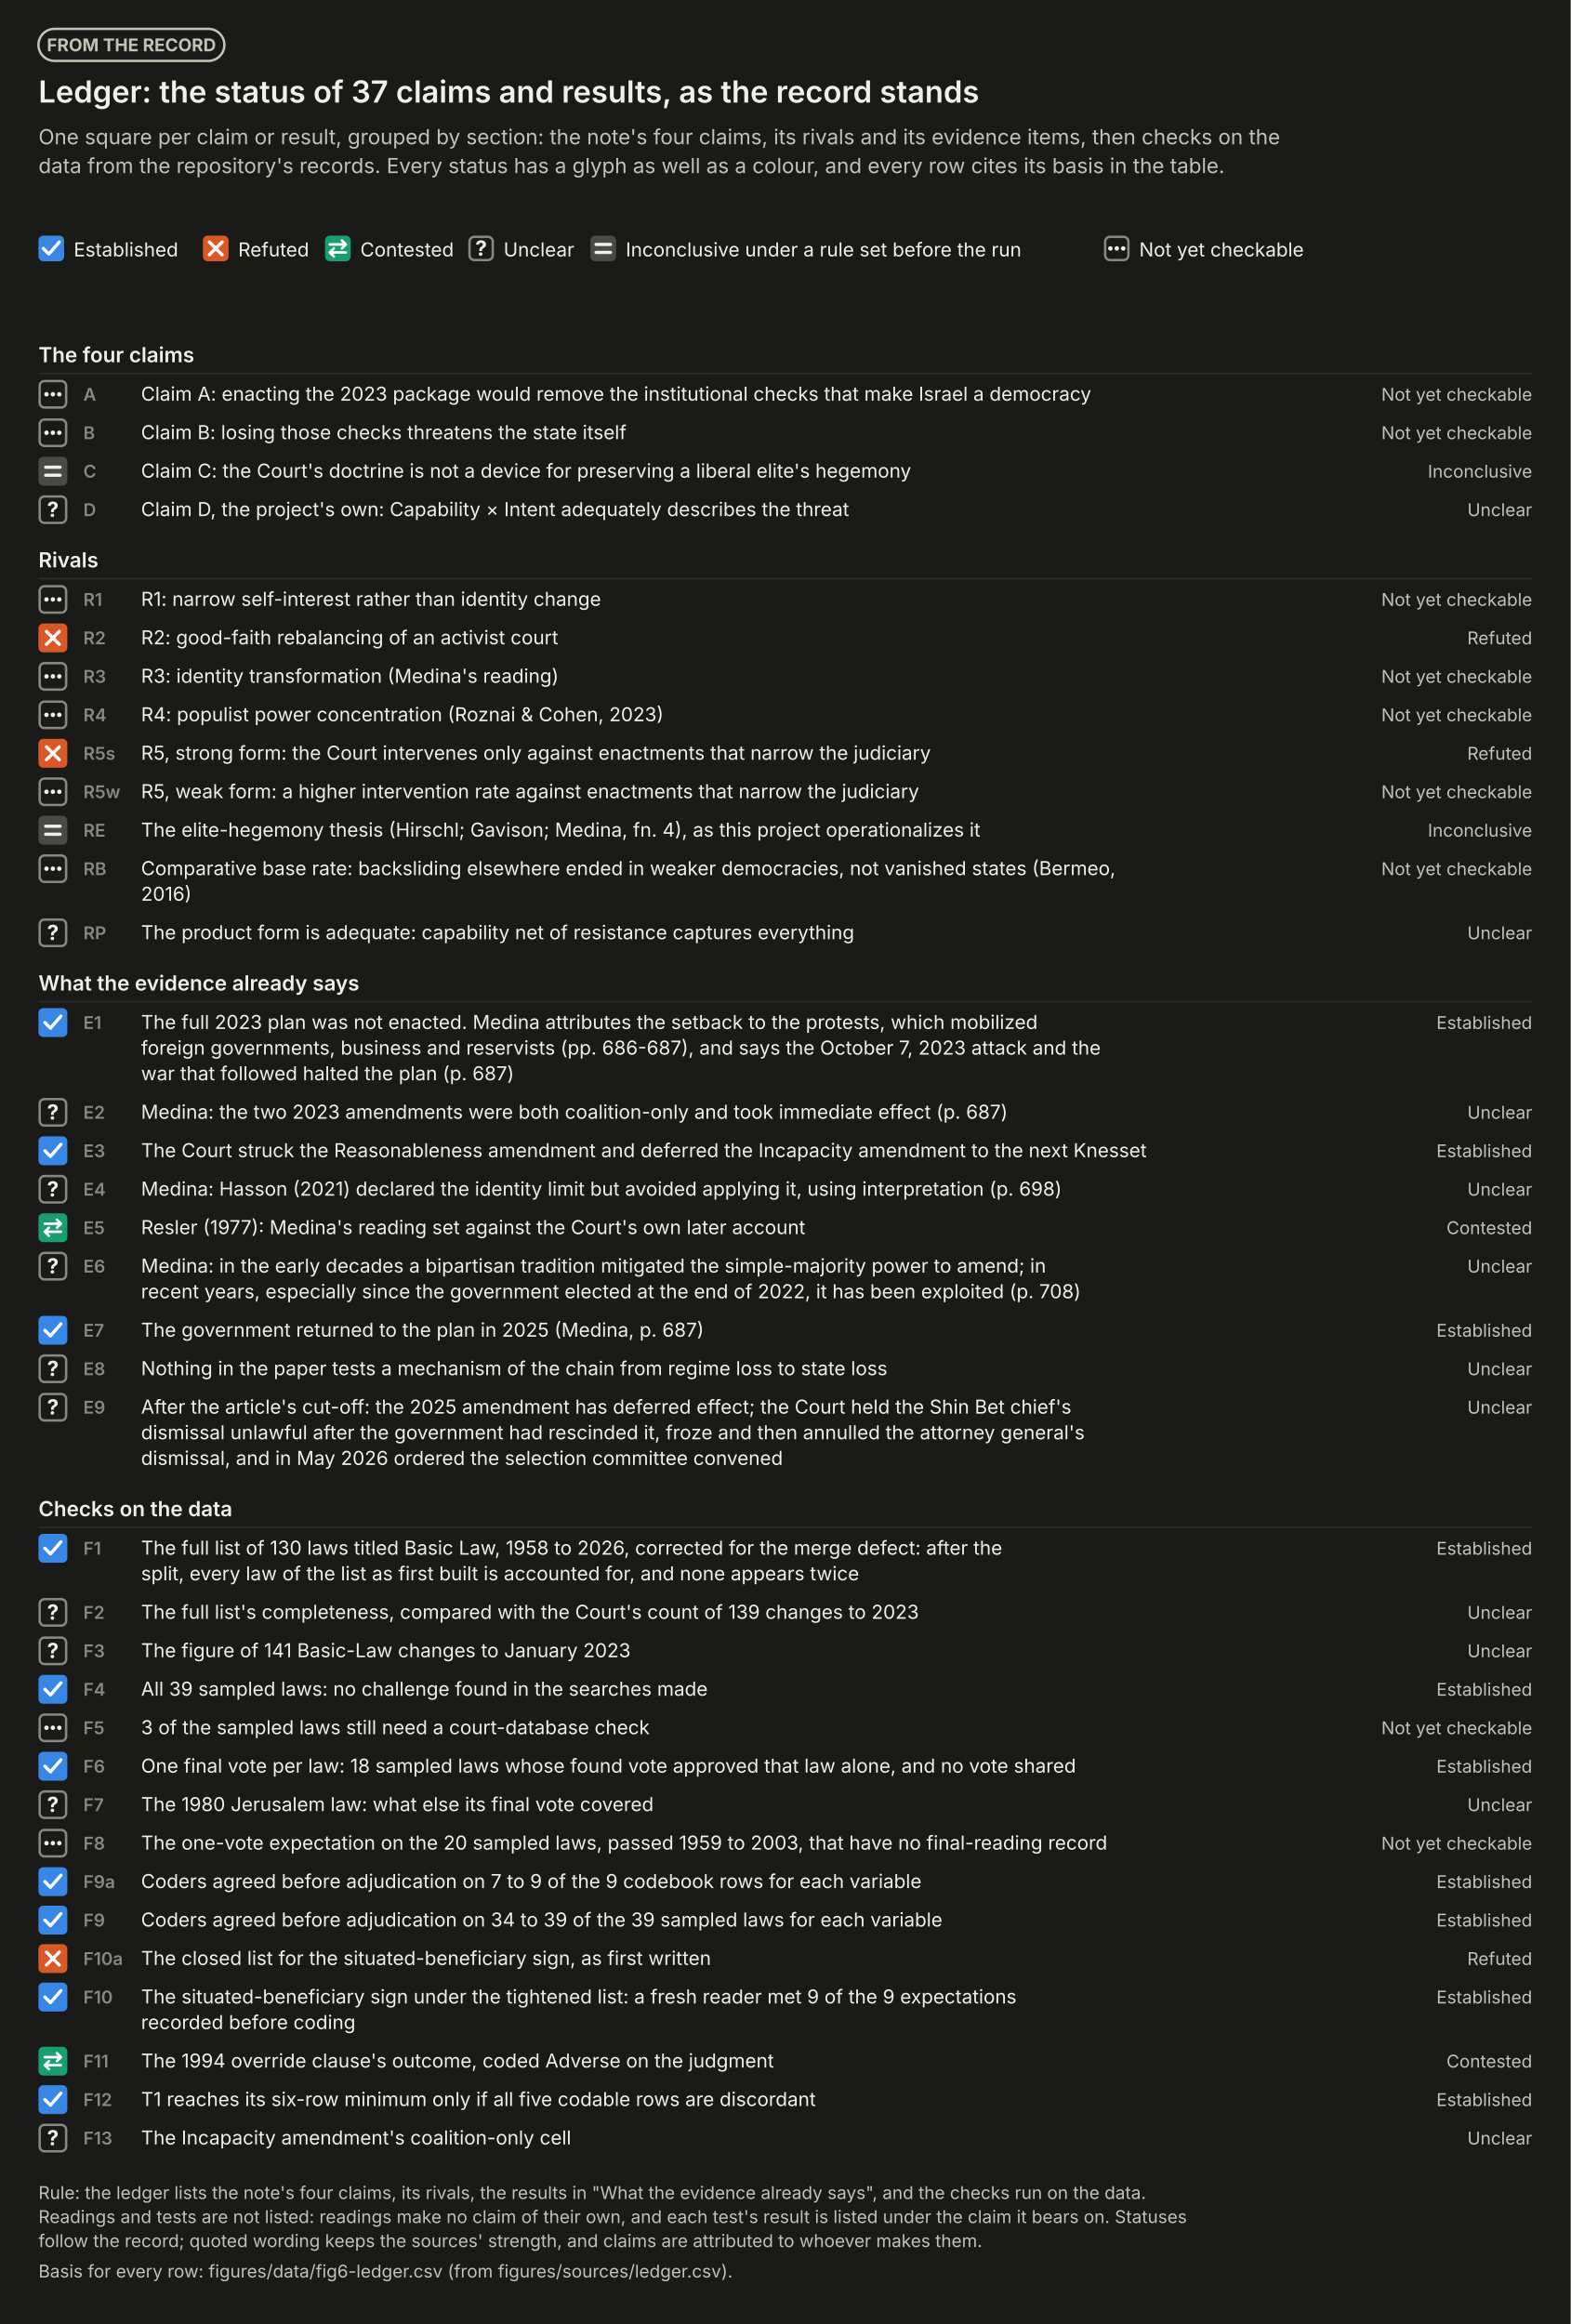
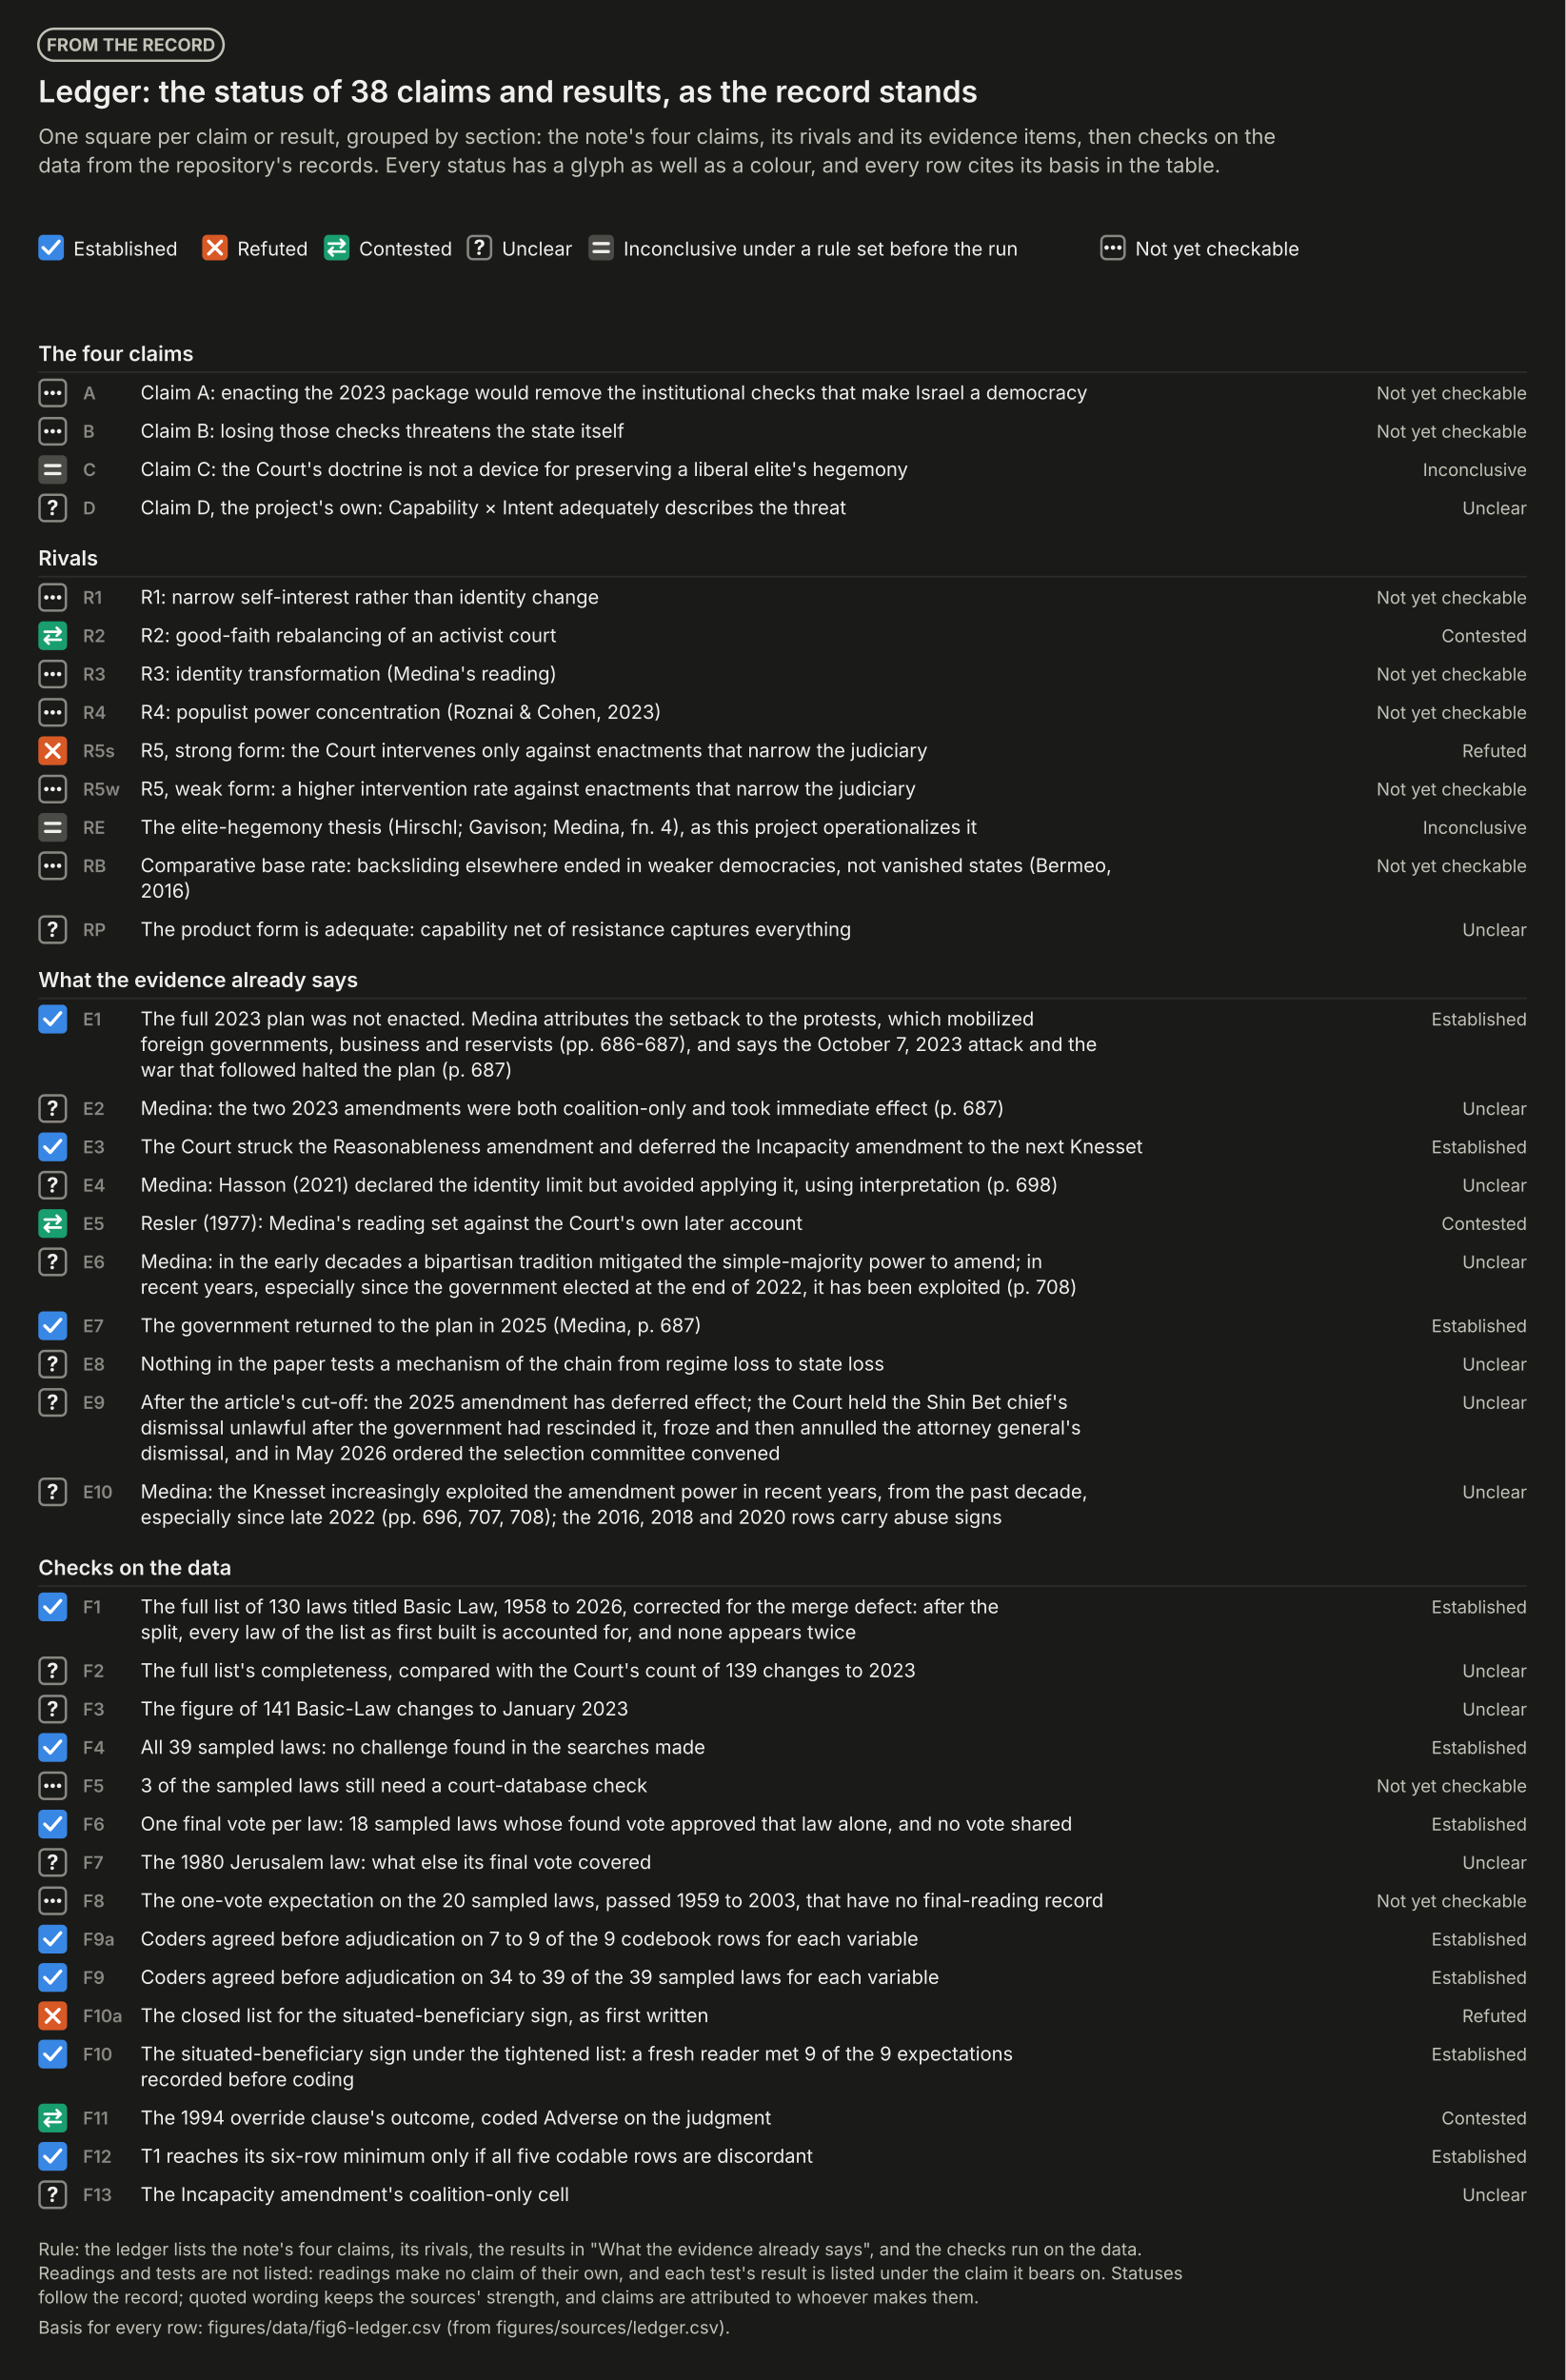
- <svg xmlns="http://www.w3.org/2000/svg" width="980" height="1450" viewBox="0 0 980 1450" role="img" aria-labelledby="t d" font-family="system-ui, -apple-system, 'Segoe UI', sans-serif">
-   <rect width="980" height="1450" fill="#1a1a19" />
+ <svg xmlns="http://www.w3.org/2000/svg" width="980" height="1490" viewBox="0 0 980 1490" role="img" aria-labelledby="t d" font-family="system-ui, -apple-system, 'Segoe UI', sans-serif">
+   <rect width="980" height="1490" fill="#1a1a19" />
  <rect x="24" y="18" width="116" height="20" rx="10" fill="none" stroke="#c3c2b7" stroke-width="1.5" />
  <text x="82.0" y="32.0" font-size="11" font-weight="bold" text-anchor="middle" fill="#c3c2b7">FROM THE RECORD</text>
-   <text x="24.0" y="64.0" font-size="19" font-weight="600" text-anchor="start" fill="#f0efec">Ledger: the status of 37 claims and results, as the record stands</text>
+   <text x="24.0" y="64.0" font-size="19" font-weight="600" text-anchor="start" fill="#f0efec">Ledger: the status of 38 claims and results, as the record stands</text>
  <text x="24.0" y="90.0" font-size="13" font-weight="normal" text-anchor="start" fill="#c3c2b7">One square per claim or result, grouped by section: the note's four claims, its rivals and its evidence items, then checks on the</text>
  <text x="24.0" y="108.0" font-size="13" font-weight="normal" text-anchor="start" fill="#c3c2b7">data from the repository's records. Every status has a glyph as well as a colour, and every row cites its basis in the table.</text>
  <rect x="24" y="147" width="16" height="16" rx="3" fill="#3987e5" />
  <polyline points="27.0,155.0 30.5,158.5 37.0,151.0" fill="none" stroke="#ffffff" stroke-width="2" stroke-linecap="round" stroke-linejoin="round" />
  <text x="46.0" y="160.0" font-size="12" font-weight="normal" text-anchor="start" fill="#f0efec">Established</text>
  <rect x="126.6" y="147" width="16" height="16" rx="3" fill="#d95926" />
  <path d="M130.6,151.0L138.6,159.0M138.6,151.0L130.6,159.0" stroke="#ffffff" stroke-width="2" stroke-linecap="round" />
  <text x="148.6" y="160.0" font-size="12" font-weight="normal" text-anchor="start" fill="#f0efec">Refuted</text>
  <rect x="202.8" y="147" width="16" height="16" rx="3" fill="#199e70" />
  <path d="M205.8,152.5H215.8M213.3,150.0L215.8,152.5L213.3,155.0M215.8,157.5H205.8M208.3,155.0L205.8,157.5L208.3,160.0" stroke="#ffffff" stroke-width="1.6" fill="none" stroke-linecap="round" stroke-linejoin="round" />
  <text x="224.8" y="160.0" font-size="12" font-weight="normal" text-anchor="start" fill="#f0efec">Contested</text>
  <rect x="292.95" y="147.75" width="14.5" height="14.5" rx="3" fill="none" stroke="#898781" stroke-width="1.5" />
  <text x="300.2" y="159.5" font-size="13" font-weight="bold" text-anchor="middle" fill="#f0efec">?</text>
  <text x="314.2" y="160.0" font-size="12" font-weight="normal" text-anchor="start" fill="#f0efec">Unclear</text>
  <rect x="368.4" y="147" width="16" height="16" rx="3" fill="#4a4a46" />
  <path d="M371.9,152.5H380.9M371.9,157.5H380.9" stroke="#f0efec" stroke-width="2" stroke-linecap="round" />
  <text x="390.4" y="160.0" font-size="12" font-weight="normal" text-anchor="start" fill="#f0efec">Inconclusive under a rule set before the run</text>
  <rect x="689.55" y="147.75" width="14.5" height="14.5" rx="3" fill="none" stroke="#898781" stroke-width="1.5" />
  <circle cx="692.8" cy="155.0" r="1.4" fill="#f0efec" />
  <circle cx="696.8" cy="155.0" r="1.4" fill="#f0efec" />
  <circle cx="700.8" cy="155.0" r="1.4" fill="#f0efec" />
  <text x="710.8" y="160.0" font-size="12" font-weight="normal" text-anchor="start" fill="#f0efec">Not yet checkable</text>
  <text x="24.0" y="226.0" font-size="13" font-weight="600" text-anchor="start" fill="#f0efec">The four claims</text>
  <line x1="24" x2="956" y1="233" y2="233" stroke="#2c2c2a" />
  <rect x="24.75" y="237.75" width="16.5" height="16.5" rx="3" fill="none" stroke="#898781" stroke-width="1.5" />
  <circle cx="29.0" cy="246.0" r="1.4" fill="#f0efec" />
  <circle cx="33.0" cy="246.0" r="1.4" fill="#f0efec" />
  <circle cx="37.0" cy="246.0" r="1.4" fill="#f0efec" />
  <text x="52.0" y="250.0" font-size="11" font-weight="600" text-anchor="start" fill="#898781">A</text>
  <text x="88.0" y="250.0" font-size="12" font-weight="normal" text-anchor="start" fill="#f0efec">Claim A: enacting the 2023 package would remove the institutional checks that make Israel a democracy</text>
  <text x="956.0" y="250.0" font-size="11" font-weight="normal" text-anchor="end" fill="#c3c2b7">Not yet checkable</text>
  <rect x="24.75" y="261.75" width="16.5" height="16.5" rx="3" fill="none" stroke="#898781" stroke-width="1.5" />
  <circle cx="29.0" cy="270.0" r="1.4" fill="#f0efec" />
  <circle cx="33.0" cy="270.0" r="1.4" fill="#f0efec" />
  <circle cx="37.0" cy="270.0" r="1.4" fill="#f0efec" />
  <text x="52.0" y="274.0" font-size="11" font-weight="600" text-anchor="start" fill="#898781">B</text>
  <text x="88.0" y="274.0" font-size="12" font-weight="normal" text-anchor="start" fill="#f0efec">Claim B: losing those checks threatens the state itself</text>
  <text x="956.0" y="274.0" font-size="11" font-weight="normal" text-anchor="end" fill="#c3c2b7">Not yet checkable</text>
  <rect x="24" y="285" width="18" height="18" rx="3" fill="#4a4a46" />
  <path d="M28.5,291.5H37.5M28.5,296.5H37.5" stroke="#f0efec" stroke-width="2" stroke-linecap="round" />
  <text x="52.0" y="298.0" font-size="11" font-weight="600" text-anchor="start" fill="#898781">C</text>
  <text x="88.0" y="298.0" font-size="12" font-weight="normal" text-anchor="start" fill="#f0efec">Claim C: the Court's doctrine is not a device for preserving a liberal elite's hegemony</text>
  <text x="956.0" y="298.0" font-size="11" font-weight="normal" text-anchor="end" fill="#c3c2b7">Inconclusive</text>
  <rect x="24.75" y="309.75" width="16.5" height="16.5" rx="3" fill="none" stroke="#898781" stroke-width="1.5" />
  <text x="33.0" y="322.5" font-size="13" font-weight="bold" text-anchor="middle" fill="#f0efec">?</text>
  <text x="52.0" y="322.0" font-size="11" font-weight="600" text-anchor="start" fill="#898781">D</text>
  <text x="88.0" y="322.0" font-size="12" font-weight="normal" text-anchor="start" fill="#f0efec">Claim D, the project's own: Capability × Intent adequately describes the threat</text>
  <text x="956.0" y="322.0" font-size="11" font-weight="normal" text-anchor="end" fill="#c3c2b7">Unclear</text>
  <text x="24.0" y="354.0" font-size="13" font-weight="600" text-anchor="start" fill="#f0efec">Rivals</text>
  <line x1="24" x2="956" y1="361" y2="361" stroke="#2c2c2a" />
  <rect x="24.75" y="365.75" width="16.5" height="16.5" rx="3" fill="none" stroke="#898781" stroke-width="1.5" />
  <circle cx="29.0" cy="374.0" r="1.4" fill="#f0efec" />
  <circle cx="33.0" cy="374.0" r="1.4" fill="#f0efec" />
  <circle cx="37.0" cy="374.0" r="1.4" fill="#f0efec" />
  <text x="52.0" y="378.0" font-size="11" font-weight="600" text-anchor="start" fill="#898781">R1</text>
  <text x="88.0" y="378.0" font-size="12" font-weight="normal" text-anchor="start" fill="#f0efec">R1: narrow self-interest rather than identity change</text>
  <text x="956.0" y="378.0" font-size="11" font-weight="normal" text-anchor="end" fill="#c3c2b7">Not yet checkable</text>
-   <rect x="24" y="389" width="18" height="18" rx="3" fill="#d95926" />
-   <path d="M29.0,394.0L37.0,402.0M37.0,394.0L29.0,402.0" stroke="#ffffff" stroke-width="2" stroke-linecap="round" />
+   <rect x="24" y="389" width="18" height="18" rx="3" fill="#199e70" />
+   <path d="M28.0,395.5H38.0M35.5,393.0L38.0,395.5L35.5,398.0M38.0,400.5H28.0M30.5,398.0L28.0,400.5L30.5,403.0" stroke="#ffffff" stroke-width="1.6" fill="none" stroke-linecap="round" stroke-linejoin="round" />
  <text x="52.0" y="402.0" font-size="11" font-weight="600" text-anchor="start" fill="#898781">R2</text>
  <text x="88.0" y="402.0" font-size="12" font-weight="normal" text-anchor="start" fill="#f0efec">R2: good-faith rebalancing of an activist court</text>
-   <text x="956.0" y="402.0" font-size="11" font-weight="normal" text-anchor="end" fill="#c3c2b7">Refuted</text>
+   <text x="956.0" y="402.0" font-size="11" font-weight="normal" text-anchor="end" fill="#c3c2b7">Contested</text>
  <rect x="24.75" y="413.75" width="16.5" height="16.5" rx="3" fill="none" stroke="#898781" stroke-width="1.5" />
  <circle cx="29.0" cy="422.0" r="1.4" fill="#f0efec" />
  <circle cx="33.0" cy="422.0" r="1.4" fill="#f0efec" />
  <circle cx="37.0" cy="422.0" r="1.4" fill="#f0efec" />
  <text x="52.0" y="426.0" font-size="11" font-weight="600" text-anchor="start" fill="#898781">R3</text>
  <text x="88.0" y="426.0" font-size="12" font-weight="normal" text-anchor="start" fill="#f0efec">R3: identity transformation (Medina's reading)</text>
  <text x="956.0" y="426.0" font-size="11" font-weight="normal" text-anchor="end" fill="#c3c2b7">Not yet checkable</text>
  <rect x="24.75" y="437.75" width="16.5" height="16.5" rx="3" fill="none" stroke="#898781" stroke-width="1.5" />
  <circle cx="29.0" cy="446.0" r="1.4" fill="#f0efec" />
  <circle cx="33.0" cy="446.0" r="1.4" fill="#f0efec" />
  <circle cx="37.0" cy="446.0" r="1.4" fill="#f0efec" />
  <text x="52.0" y="450.0" font-size="11" font-weight="600" text-anchor="start" fill="#898781">R4</text>
  <text x="88.0" y="450.0" font-size="12" font-weight="normal" text-anchor="start" fill="#f0efec">R4: populist power concentration (Roznai &amp; Cohen, 2023)</text>
  <text x="956.0" y="450.0" font-size="11" font-weight="normal" text-anchor="end" fill="#c3c2b7">Not yet checkable</text>
  <rect x="24" y="461" width="18" height="18" rx="3" fill="#d95926" />
  <path d="M29.0,466.0L37.0,474.0M37.0,466.0L29.0,474.0" stroke="#ffffff" stroke-width="2" stroke-linecap="round" />
  <text x="52.0" y="474.0" font-size="11" font-weight="600" text-anchor="start" fill="#898781">R5s</text>
  <text x="88.0" y="474.0" font-size="12" font-weight="normal" text-anchor="start" fill="#f0efec">R5, strong form: the Court intervenes only against enactments that narrow the judiciary</text>
  <text x="956.0" y="474.0" font-size="11" font-weight="normal" text-anchor="end" fill="#c3c2b7">Refuted</text>
  <rect x="24.75" y="485.75" width="16.5" height="16.5" rx="3" fill="none" stroke="#898781" stroke-width="1.5" />
  <circle cx="29.0" cy="494.0" r="1.4" fill="#f0efec" />
  <circle cx="33.0" cy="494.0" r="1.4" fill="#f0efec" />
  <circle cx="37.0" cy="494.0" r="1.4" fill="#f0efec" />
  <text x="52.0" y="498.0" font-size="11" font-weight="600" text-anchor="start" fill="#898781">R5w</text>
  <text x="88.0" y="498.0" font-size="12" font-weight="normal" text-anchor="start" fill="#f0efec">R5, weak form: a higher intervention rate against enactments that narrow the judiciary</text>
  <text x="956.0" y="498.0" font-size="11" font-weight="normal" text-anchor="end" fill="#c3c2b7">Not yet checkable</text>
  <rect x="24" y="509" width="18" height="18" rx="3" fill="#4a4a46" />
  <path d="M28.5,515.5H37.5M28.5,520.5H37.5" stroke="#f0efec" stroke-width="2" stroke-linecap="round" />
  <text x="52.0" y="522.0" font-size="11" font-weight="600" text-anchor="start" fill="#898781">RE</text>
  <text x="88.0" y="522.0" font-size="12" font-weight="normal" text-anchor="start" fill="#f0efec">The elite-hegemony thesis (Hirschl; Gavison; Medina, fn. 4), as this project operationalizes it</text>
  <text x="956.0" y="522.0" font-size="11" font-weight="normal" text-anchor="end" fill="#c3c2b7">Inconclusive</text>
  <rect x="24.75" y="533.75" width="16.5" height="16.5" rx="3" fill="none" stroke="#898781" stroke-width="1.5" />
  <circle cx="29.0" cy="542.0" r="1.4" fill="#f0efec" />
  <circle cx="33.0" cy="542.0" r="1.4" fill="#f0efec" />
  <circle cx="37.0" cy="542.0" r="1.4" fill="#f0efec" />
  <text x="52.0" y="546.0" font-size="11" font-weight="600" text-anchor="start" fill="#898781">RB</text>
  <text x="88.0" y="546.0" font-size="12" font-weight="normal" text-anchor="start" fill="#f0efec">Comparative base rate: backsliding elsewhere ended in weaker democracies, not vanished states (Bermeo,</text>
  <text x="88.0" y="562.0" font-size="12" font-weight="normal" text-anchor="start" fill="#f0efec">2016)</text>
  <text x="956.0" y="546.0" font-size="11" font-weight="normal" text-anchor="end" fill="#c3c2b7">Not yet checkable</text>
  <rect x="24.75" y="573.75" width="16.5" height="16.5" rx="3" fill="none" stroke="#898781" stroke-width="1.5" />
  <text x="33.0" y="586.5" font-size="13" font-weight="bold" text-anchor="middle" fill="#f0efec">?</text>
  <text x="52.0" y="586.0" font-size="11" font-weight="600" text-anchor="start" fill="#898781">RP</text>
  <text x="88.0" y="586.0" font-size="12" font-weight="normal" text-anchor="start" fill="#f0efec">The product form is adequate: capability net of resistance captures everything</text>
  <text x="956.0" y="586.0" font-size="11" font-weight="normal" text-anchor="end" fill="#c3c2b7">Unclear</text>
  <text x="24.0" y="618.0" font-size="13" font-weight="600" text-anchor="start" fill="#f0efec">What the evidence already says</text>
  <line x1="24" x2="956" y1="625" y2="625" stroke="#2c2c2a" />
  <rect x="24" y="629" width="18" height="18" rx="3" fill="#3987e5" />
  <polyline points="28.0,638.0 31.5,641.5 38.0,634.0" fill="none" stroke="#ffffff" stroke-width="2" stroke-linecap="round" stroke-linejoin="round" />
  <text x="52.0" y="642.0" font-size="11" font-weight="600" text-anchor="start" fill="#898781">E1</text>
  <text x="88.0" y="642.0" font-size="12" font-weight="normal" text-anchor="start" fill="#f0efec">The full 2023 plan was not enacted. Medina attributes the setback to the protests, which mobilized</text>
  <text x="88.0" y="658.0" font-size="12" font-weight="normal" text-anchor="start" fill="#f0efec">foreign governments, business and reservists (pp. 686-687), and says the October 7, 2023 attack and the</text>
  <text x="88.0" y="674.0" font-size="12" font-weight="normal" text-anchor="start" fill="#f0efec">war that followed halted the plan (p. 687)</text>
  <text x="956.0" y="642.0" font-size="11" font-weight="normal" text-anchor="end" fill="#c3c2b7">Established</text>
  <rect x="24.75" y="685.75" width="16.5" height="16.5" rx="3" fill="none" stroke="#898781" stroke-width="1.5" />
  <text x="33.0" y="698.5" font-size="13" font-weight="bold" text-anchor="middle" fill="#f0efec">?</text>
  <text x="52.0" y="698.0" font-size="11" font-weight="600" text-anchor="start" fill="#898781">E2</text>
  <text x="88.0" y="698.0" font-size="12" font-weight="normal" text-anchor="start" fill="#f0efec">Medina: the two 2023 amendments were both coalition-only and took immediate effect (p. 687)</text>
  <text x="956.0" y="698.0" font-size="11" font-weight="normal" text-anchor="end" fill="#c3c2b7">Unclear</text>
  <rect x="24" y="709" width="18" height="18" rx="3" fill="#3987e5" />
  <polyline points="28.0,718.0 31.5,721.5 38.0,714.0" fill="none" stroke="#ffffff" stroke-width="2" stroke-linecap="round" stroke-linejoin="round" />
  <text x="52.0" y="722.0" font-size="11" font-weight="600" text-anchor="start" fill="#898781">E3</text>
  <text x="88.0" y="722.0" font-size="12" font-weight="normal" text-anchor="start" fill="#f0efec">The Court struck the Reasonableness amendment and deferred the Incapacity amendment to the next Knesset</text>
  <text x="956.0" y="722.0" font-size="11" font-weight="normal" text-anchor="end" fill="#c3c2b7">Established</text>
  <rect x="24.75" y="733.75" width="16.5" height="16.5" rx="3" fill="none" stroke="#898781" stroke-width="1.5" />
  <text x="33.0" y="746.5" font-size="13" font-weight="bold" text-anchor="middle" fill="#f0efec">?</text>
  <text x="52.0" y="746.0" font-size="11" font-weight="600" text-anchor="start" fill="#898781">E4</text>
  <text x="88.0" y="746.0" font-size="12" font-weight="normal" text-anchor="start" fill="#f0efec">Medina: Hasson (2021) declared the identity limit but avoided applying it, using interpretation (p. 698)</text>
  <text x="956.0" y="746.0" font-size="11" font-weight="normal" text-anchor="end" fill="#c3c2b7">Unclear</text>
  <rect x="24" y="757" width="18" height="18" rx="3" fill="#199e70" />
  <path d="M28.0,763.5H38.0M35.5,761.0L38.0,763.5L35.5,766.0M38.0,768.5H28.0M30.5,766.0L28.0,768.5L30.5,771.0" stroke="#ffffff" stroke-width="1.6" fill="none" stroke-linecap="round" stroke-linejoin="round" />
  <text x="52.0" y="770.0" font-size="11" font-weight="600" text-anchor="start" fill="#898781">E5</text>
  <text x="88.0" y="770.0" font-size="12" font-weight="normal" text-anchor="start" fill="#f0efec">Resler (1977): Medina's reading set against the Court's own later account</text>
  <text x="956.0" y="770.0" font-size="11" font-weight="normal" text-anchor="end" fill="#c3c2b7">Contested</text>
  <rect x="24.75" y="781.75" width="16.5" height="16.5" rx="3" fill="none" stroke="#898781" stroke-width="1.5" />
  <text x="33.0" y="794.5" font-size="13" font-weight="bold" text-anchor="middle" fill="#f0efec">?</text>
  <text x="52.0" y="794.0" font-size="11" font-weight="600" text-anchor="start" fill="#898781">E6</text>
  <text x="88.0" y="794.0" font-size="12" font-weight="normal" text-anchor="start" fill="#f0efec">Medina: in the early decades a bipartisan tradition mitigated the simple-majority power to amend; in</text>
  <text x="88.0" y="810.0" font-size="12" font-weight="normal" text-anchor="start" fill="#f0efec">recent years, especially since the government elected at the end of 2022, it has been exploited (p. 708)</text>
  <text x="956.0" y="794.0" font-size="11" font-weight="normal" text-anchor="end" fill="#c3c2b7">Unclear</text>
  <rect x="24" y="821" width="18" height="18" rx="3" fill="#3987e5" />
  <polyline points="28.0,830.0 31.5,833.5 38.0,826.0" fill="none" stroke="#ffffff" stroke-width="2" stroke-linecap="round" stroke-linejoin="round" />
  <text x="52.0" y="834.0" font-size="11" font-weight="600" text-anchor="start" fill="#898781">E7</text>
  <text x="88.0" y="834.0" font-size="12" font-weight="normal" text-anchor="start" fill="#f0efec">The government returned to the plan in 2025 (Medina, p. 687)</text>
  <text x="956.0" y="834.0" font-size="11" font-weight="normal" text-anchor="end" fill="#c3c2b7">Established</text>
  <rect x="24.75" y="845.75" width="16.5" height="16.5" rx="3" fill="none" stroke="#898781" stroke-width="1.5" />
  <text x="33.0" y="858.5" font-size="13" font-weight="bold" text-anchor="middle" fill="#f0efec">?</text>
  <text x="52.0" y="858.0" font-size="11" font-weight="600" text-anchor="start" fill="#898781">E8</text>
  <text x="88.0" y="858.0" font-size="12" font-weight="normal" text-anchor="start" fill="#f0efec">Nothing in the paper tests a mechanism of the chain from regime loss to state loss</text>
  <text x="956.0" y="858.0" font-size="11" font-weight="normal" text-anchor="end" fill="#c3c2b7">Unclear</text>
  <rect x="24.75" y="869.75" width="16.5" height="16.5" rx="3" fill="none" stroke="#898781" stroke-width="1.5" />
  <text x="33.0" y="882.5" font-size="13" font-weight="bold" text-anchor="middle" fill="#f0efec">?</text>
  <text x="52.0" y="882.0" font-size="11" font-weight="600" text-anchor="start" fill="#898781">E9</text>
  <text x="88.0" y="882.0" font-size="12" font-weight="normal" text-anchor="start" fill="#f0efec">After the article's cut-off: the 2025 amendment has deferred effect; the Court held the Shin Bet chief's</text>
  <text x="88.0" y="898.0" font-size="12" font-weight="normal" text-anchor="start" fill="#f0efec">dismissal unlawful after the government had rescinded it, froze and then annulled the attorney general's</text>
  <text x="88.0" y="914.0" font-size="12" font-weight="normal" text-anchor="start" fill="#f0efec">dismissal, and in May 2026 ordered the selection committee convened</text>
  <text x="956.0" y="882.0" font-size="11" font-weight="normal" text-anchor="end" fill="#c3c2b7">Unclear</text>
-   <text x="24.0" y="946.0" font-size="13" font-weight="600" text-anchor="start" fill="#f0efec">Checks on the data</text>
-   <line x1="24" x2="956" y1="953" y2="953" stroke="#2c2c2a" />
-   <rect x="24" y="957" width="18" height="18" rx="3" fill="#3987e5" />
-   <polyline points="28.0,966.0 31.5,969.5 38.0,962.0" fill="none" stroke="#ffffff" stroke-width="2" stroke-linecap="round" stroke-linejoin="round" />
-   <text x="52.0" y="970.0" font-size="11" font-weight="600" text-anchor="start" fill="#898781">F1</text>
-   <text x="88.0" y="970.0" font-size="12" font-weight="normal" text-anchor="start" fill="#f0efec">The full list of 130 laws titled Basic Law, 1958 to 2026, corrected for the merge defect: after the</text>
-   <text x="88.0" y="986.0" font-size="12" font-weight="normal" text-anchor="start" fill="#f0efec">split, every law of the list as first built is accounted for, and none appears twice</text>
-   <text x="956.0" y="970.0" font-size="11" font-weight="normal" text-anchor="end" fill="#c3c2b7">Established</text>
-   <rect x="24.75" y="997.75" width="16.5" height="16.5" rx="3" fill="none" stroke="#898781" stroke-width="1.5" />
-   <text x="33.0" y="1010.5" font-size="13" font-weight="bold" text-anchor="middle" fill="#f0efec">?</text>
-   <text x="52.0" y="1010.0" font-size="11" font-weight="600" text-anchor="start" fill="#898781">F2</text>
-   <text x="88.0" y="1010.0" font-size="12" font-weight="normal" text-anchor="start" fill="#f0efec">The full list's completeness, compared with the Court's count of 139 changes to 2023</text>
-   <text x="956.0" y="1010.0" font-size="11" font-weight="normal" text-anchor="end" fill="#c3c2b7">Unclear</text>
-   <rect x="24.75" y="1021.75" width="16.5" height="16.5" rx="3" fill="none" stroke="#898781" stroke-width="1.5" />
-   <text x="33.0" y="1034.5" font-size="13" font-weight="bold" text-anchor="middle" fill="#f0efec">?</text>
-   <text x="52.0" y="1034.0" font-size="11" font-weight="600" text-anchor="start" fill="#898781">F3</text>
-   <text x="88.0" y="1034.0" font-size="12" font-weight="normal" text-anchor="start" fill="#f0efec">The figure of 141 Basic-Law changes to January 2023</text>
-   <text x="956.0" y="1034.0" font-size="11" font-weight="normal" text-anchor="end" fill="#c3c2b7">Unclear</text>
-   <rect x="24" y="1045" width="18" height="18" rx="3" fill="#3987e5" />
-   <polyline points="28.0,1054.0 31.5,1057.5 38.0,1050.0" fill="none" stroke="#ffffff" stroke-width="2" stroke-linecap="round" stroke-linejoin="round" />
-   <text x="52.0" y="1058.0" font-size="11" font-weight="600" text-anchor="start" fill="#898781">F4</text>
-   <text x="88.0" y="1058.0" font-size="12" font-weight="normal" text-anchor="start" fill="#f0efec">All 39 sampled laws: no challenge found in the searches made</text>
-   <text x="956.0" y="1058.0" font-size="11" font-weight="normal" text-anchor="end" fill="#c3c2b7">Established</text>
-   <rect x="24.75" y="1069.75" width="16.5" height="16.5" rx="3" fill="none" stroke="#898781" stroke-width="1.5" />
-   <circle cx="29.0" cy="1078.0" r="1.4" fill="#f0efec" />
-   <circle cx="33.0" cy="1078.0" r="1.4" fill="#f0efec" />
-   <circle cx="37.0" cy="1078.0" r="1.4" fill="#f0efec" />
-   <text x="52.0" y="1082.0" font-size="11" font-weight="600" text-anchor="start" fill="#898781">F5</text>
-   <text x="88.0" y="1082.0" font-size="12" font-weight="normal" text-anchor="start" fill="#f0efec">3 of the sampled laws still need a court-database check</text>
-   <text x="956.0" y="1082.0" font-size="11" font-weight="normal" text-anchor="end" fill="#c3c2b7">Not yet checkable</text>
-   <rect x="24" y="1093" width="18" height="18" rx="3" fill="#3987e5" />
-   <polyline points="28.0,1102.0 31.5,1105.5 38.0,1098.0" fill="none" stroke="#ffffff" stroke-width="2" stroke-linecap="round" stroke-linejoin="round" />
-   <text x="52.0" y="1106.0" font-size="11" font-weight="600" text-anchor="start" fill="#898781">F6</text>
-   <text x="88.0" y="1106.0" font-size="12" font-weight="normal" text-anchor="start" fill="#f0efec">One final vote per law: 18 sampled laws whose found vote approved that law alone, and no vote shared</text>
-   <text x="956.0" y="1106.0" font-size="11" font-weight="normal" text-anchor="end" fill="#c3c2b7">Established</text>
-   <rect x="24.75" y="1117.75" width="16.5" height="16.5" rx="3" fill="none" stroke="#898781" stroke-width="1.5" />
-   <text x="33.0" y="1130.5" font-size="13" font-weight="bold" text-anchor="middle" fill="#f0efec">?</text>
-   <text x="52.0" y="1130.0" font-size="11" font-weight="600" text-anchor="start" fill="#898781">F7</text>
-   <text x="88.0" y="1130.0" font-size="12" font-weight="normal" text-anchor="start" fill="#f0efec">The 1980 Jerusalem law: what else its final vote covered</text>
-   <text x="956.0" y="1130.0" font-size="11" font-weight="normal" text-anchor="end" fill="#c3c2b7">Unclear</text>
-   <rect x="24.75" y="1141.75" width="16.5" height="16.5" rx="3" fill="none" stroke="#898781" stroke-width="1.5" />
-   <circle cx="29.0" cy="1150.0" r="1.4" fill="#f0efec" />
-   <circle cx="33.0" cy="1150.0" r="1.4" fill="#f0efec" />
-   <circle cx="37.0" cy="1150.0" r="1.4" fill="#f0efec" />
-   <text x="52.0" y="1154.0" font-size="11" font-weight="600" text-anchor="start" fill="#898781">F8</text>
-   <text x="88.0" y="1154.0" font-size="12" font-weight="normal" text-anchor="start" fill="#f0efec">The one-vote expectation on the 20 sampled laws, passed 1959 to 2003, that have no final-reading record</text>
-   <text x="956.0" y="1154.0" font-size="11" font-weight="normal" text-anchor="end" fill="#c3c2b7">Not yet checkable</text>
-   <rect x="24" y="1165" width="18" height="18" rx="3" fill="#3987e5" />
-   <polyline points="28.0,1174.0 31.5,1177.5 38.0,1170.0" fill="none" stroke="#ffffff" stroke-width="2" stroke-linecap="round" stroke-linejoin="round" />
-   <text x="52.0" y="1178.0" font-size="11" font-weight="600" text-anchor="start" fill="#898781">F9a</text>
-   <text x="88.0" y="1178.0" font-size="12" font-weight="normal" text-anchor="start" fill="#f0efec">Coders agreed before adjudication on 7 to 9 of the 9 codebook rows for each variable</text>
-   <text x="956.0" y="1178.0" font-size="11" font-weight="normal" text-anchor="end" fill="#c3c2b7">Established</text>
-   <rect x="24" y="1189" width="18" height="18" rx="3" fill="#3987e5" />
-   <polyline points="28.0,1198.0 31.5,1201.5 38.0,1194.0" fill="none" stroke="#ffffff" stroke-width="2" stroke-linecap="round" stroke-linejoin="round" />
-   <text x="52.0" y="1202.0" font-size="11" font-weight="600" text-anchor="start" fill="#898781">F9</text>
-   <text x="88.0" y="1202.0" font-size="12" font-weight="normal" text-anchor="start" fill="#f0efec">Coders agreed before adjudication on 34 to 39 of the 39 sampled laws for each variable</text>
-   <text x="956.0" y="1202.0" font-size="11" font-weight="normal" text-anchor="end" fill="#c3c2b7">Established</text>
-   <rect x="24" y="1213" width="18" height="18" rx="3" fill="#d95926" />
-   <path d="M29.0,1218.0L37.0,1226.0M37.0,1218.0L29.0,1226.0" stroke="#ffffff" stroke-width="2" stroke-linecap="round" />
-   <text x="52.0" y="1226.0" font-size="11" font-weight="600" text-anchor="start" fill="#898781">F10a</text>
-   <text x="88.0" y="1226.0" font-size="12" font-weight="normal" text-anchor="start" fill="#f0efec">The closed list for the situated-beneficiary sign, as first written</text>
-   <text x="956.0" y="1226.0" font-size="11" font-weight="normal" text-anchor="end" fill="#c3c2b7">Refuted</text>
-   <rect x="24" y="1237" width="18" height="18" rx="3" fill="#3987e5" />
-   <polyline points="28.0,1246.0 31.5,1249.5 38.0,1242.0" fill="none" stroke="#ffffff" stroke-width="2" stroke-linecap="round" stroke-linejoin="round" />
-   <text x="52.0" y="1250.0" font-size="11" font-weight="600" text-anchor="start" fill="#898781">F10</text>
-   <text x="88.0" y="1250.0" font-size="12" font-weight="normal" text-anchor="start" fill="#f0efec">The situated-beneficiary sign under the tightened list: a fresh reader met 9 of the 9 expectations</text>
-   <text x="88.0" y="1266.0" font-size="12" font-weight="normal" text-anchor="start" fill="#f0efec">recorded before coding</text>
-   <text x="956.0" y="1250.0" font-size="11" font-weight="normal" text-anchor="end" fill="#c3c2b7">Established</text>
-   <rect x="24" y="1277" width="18" height="18" rx="3" fill="#199e70" />
-   <path d="M28.0,1283.5H38.0M35.5,1281.0L38.0,1283.5L35.5,1286.0M38.0,1288.5H28.0M30.5,1286.0L28.0,1288.5L30.5,1291.0" stroke="#ffffff" stroke-width="1.6" fill="none" stroke-linecap="round" stroke-linejoin="round" />
-   <text x="52.0" y="1290.0" font-size="11" font-weight="600" text-anchor="start" fill="#898781">F11</text>
-   <text x="88.0" y="1290.0" font-size="12" font-weight="normal" text-anchor="start" fill="#f0efec">The 1994 override clause's outcome, coded Adverse on the judgment</text>
-   <text x="956.0" y="1290.0" font-size="11" font-weight="normal" text-anchor="end" fill="#c3c2b7">Contested</text>
-   <rect x="24" y="1301" width="18" height="18" rx="3" fill="#3987e5" />
-   <polyline points="28.0,1310.0 31.5,1313.5 38.0,1306.0" fill="none" stroke="#ffffff" stroke-width="2" stroke-linecap="round" stroke-linejoin="round" />
-   <text x="52.0" y="1314.0" font-size="11" font-weight="600" text-anchor="start" fill="#898781">F12</text>
-   <text x="88.0" y="1314.0" font-size="12" font-weight="normal" text-anchor="start" fill="#f0efec">T1 reaches its six-row minimum only if all five codable rows are discordant</text>
-   <text x="956.0" y="1314.0" font-size="11" font-weight="normal" text-anchor="end" fill="#c3c2b7">Established</text>
-   <rect x="24.75" y="1325.75" width="16.5" height="16.5" rx="3" fill="none" stroke="#898781" stroke-width="1.5" />
-   <text x="33.0" y="1338.5" font-size="13" font-weight="bold" text-anchor="middle" fill="#f0efec">?</text>
-   <text x="52.0" y="1338.0" font-size="11" font-weight="600" text-anchor="start" fill="#898781">F13</text>
-   <text x="88.0" y="1338.0" font-size="12" font-weight="normal" text-anchor="start" fill="#f0efec">The Incapacity amendment's coalition-only cell</text>
-   <text x="956.0" y="1338.0" font-size="11" font-weight="normal" text-anchor="end" fill="#c3c2b7">Unclear</text>
-   <text x="24.0" y="1372.0" font-size="11" font-weight="normal" text-anchor="start" fill="#c3c2b7">Rule: the ledger lists the note's four claims, its rivals, the results in "What the evidence already says", and the checks run on the data.</text>
-   <text x="24.0" y="1387.0" font-size="11" font-weight="normal" text-anchor="start" fill="#c3c2b7">Readings and tests are not listed: readings make no claim of their own, and each test's result is listed under the claim it bears on. Statuses</text>
-   <text x="24.0" y="1402.0" font-size="11" font-weight="normal" text-anchor="start" fill="#c3c2b7">follow the record; quoted wording keeps the sources' strength, and claims are attributed to whoever makes them.</text>
-   <text x="24.0" y="1421.0" font-size="11" font-weight="normal" text-anchor="start" fill="#c3c2b7">Basis for every row: figures/data/fig6-ledger.csv (from figures/sources/ledger.csv).</text>
+   <rect x="24.75" y="925.75" width="16.5" height="16.5" rx="3" fill="none" stroke="#898781" stroke-width="1.5" />
+   <text x="33.0" y="938.5" font-size="13" font-weight="bold" text-anchor="middle" fill="#f0efec">?</text>
+   <text x="52.0" y="938.0" font-size="11" font-weight="600" text-anchor="start" fill="#898781">E10</text>
+   <text x="88.0" y="938.0" font-size="12" font-weight="normal" text-anchor="start" fill="#f0efec">Medina: the Knesset increasingly exploited the amendment power in recent years, from the past decade,</text>
+   <text x="88.0" y="954.0" font-size="12" font-weight="normal" text-anchor="start" fill="#f0efec">especially since late 2022 (pp. 696, 707, 708); the 2016, 2018 and 2020 rows carry abuse signs</text>
+   <text x="956.0" y="938.0" font-size="11" font-weight="normal" text-anchor="end" fill="#c3c2b7">Unclear</text>
+   <text x="24.0" y="986.0" font-size="13" font-weight="600" text-anchor="start" fill="#f0efec">Checks on the data</text>
+   <line x1="24" x2="956" y1="993" y2="993" stroke="#2c2c2a" />
+   <rect x="24" y="997" width="18" height="18" rx="3" fill="#3987e5" />
+   <polyline points="28.0,1006.0 31.5,1009.5 38.0,1002.0" fill="none" stroke="#ffffff" stroke-width="2" stroke-linecap="round" stroke-linejoin="round" />
+   <text x="52.0" y="1010.0" font-size="11" font-weight="600" text-anchor="start" fill="#898781">F1</text>
+   <text x="88.0" y="1010.0" font-size="12" font-weight="normal" text-anchor="start" fill="#f0efec">The full list of 130 laws titled Basic Law, 1958 to 2026, corrected for the merge defect: after the</text>
+   <text x="88.0" y="1026.0" font-size="12" font-weight="normal" text-anchor="start" fill="#f0efec">split, every law of the list as first built is accounted for, and none appears twice</text>
+   <text x="956.0" y="1010.0" font-size="11" font-weight="normal" text-anchor="end" fill="#c3c2b7">Established</text>
+   <rect x="24.75" y="1037.75" width="16.5" height="16.5" rx="3" fill="none" stroke="#898781" stroke-width="1.5" />
+   <text x="33.0" y="1050.5" font-size="13" font-weight="bold" text-anchor="middle" fill="#f0efec">?</text>
+   <text x="52.0" y="1050.0" font-size="11" font-weight="600" text-anchor="start" fill="#898781">F2</text>
+   <text x="88.0" y="1050.0" font-size="12" font-weight="normal" text-anchor="start" fill="#f0efec">The full list's completeness, compared with the Court's count of 139 changes to 2023</text>
+   <text x="956.0" y="1050.0" font-size="11" font-weight="normal" text-anchor="end" fill="#c3c2b7">Unclear</text>
+   <rect x="24.75" y="1061.75" width="16.5" height="16.5" rx="3" fill="none" stroke="#898781" stroke-width="1.5" />
+   <text x="33.0" y="1074.5" font-size="13" font-weight="bold" text-anchor="middle" fill="#f0efec">?</text>
+   <text x="52.0" y="1074.0" font-size="11" font-weight="600" text-anchor="start" fill="#898781">F3</text>
+   <text x="88.0" y="1074.0" font-size="12" font-weight="normal" text-anchor="start" fill="#f0efec">The figure of 141 Basic-Law changes to January 2023</text>
+   <text x="956.0" y="1074.0" font-size="11" font-weight="normal" text-anchor="end" fill="#c3c2b7">Unclear</text>
+   <rect x="24" y="1085" width="18" height="18" rx="3" fill="#3987e5" />
+   <polyline points="28.0,1094.0 31.5,1097.5 38.0,1090.0" fill="none" stroke="#ffffff" stroke-width="2" stroke-linecap="round" stroke-linejoin="round" />
+   <text x="52.0" y="1098.0" font-size="11" font-weight="600" text-anchor="start" fill="#898781">F4</text>
+   <text x="88.0" y="1098.0" font-size="12" font-weight="normal" text-anchor="start" fill="#f0efec">All 39 sampled laws: no challenge found in the searches made</text>
+   <text x="956.0" y="1098.0" font-size="11" font-weight="normal" text-anchor="end" fill="#c3c2b7">Established</text>
+   <rect x="24.75" y="1109.75" width="16.5" height="16.5" rx="3" fill="none" stroke="#898781" stroke-width="1.5" />
+   <circle cx="29.0" cy="1118.0" r="1.4" fill="#f0efec" />
+   <circle cx="33.0" cy="1118.0" r="1.4" fill="#f0efec" />
+   <circle cx="37.0" cy="1118.0" r="1.4" fill="#f0efec" />
+   <text x="52.0" y="1122.0" font-size="11" font-weight="600" text-anchor="start" fill="#898781">F5</text>
+   <text x="88.0" y="1122.0" font-size="12" font-weight="normal" text-anchor="start" fill="#f0efec">3 of the sampled laws still need a court-database check</text>
+   <text x="956.0" y="1122.0" font-size="11" font-weight="normal" text-anchor="end" fill="#c3c2b7">Not yet checkable</text>
+   <rect x="24" y="1133" width="18" height="18" rx="3" fill="#3987e5" />
+   <polyline points="28.0,1142.0 31.5,1145.5 38.0,1138.0" fill="none" stroke="#ffffff" stroke-width="2" stroke-linecap="round" stroke-linejoin="round" />
+   <text x="52.0" y="1146.0" font-size="11" font-weight="600" text-anchor="start" fill="#898781">F6</text>
+   <text x="88.0" y="1146.0" font-size="12" font-weight="normal" text-anchor="start" fill="#f0efec">One final vote per law: 18 sampled laws whose found vote approved that law alone, and no vote shared</text>
+   <text x="956.0" y="1146.0" font-size="11" font-weight="normal" text-anchor="end" fill="#c3c2b7">Established</text>
+   <rect x="24.75" y="1157.75" width="16.5" height="16.5" rx="3" fill="none" stroke="#898781" stroke-width="1.5" />
+   <text x="33.0" y="1170.5" font-size="13" font-weight="bold" text-anchor="middle" fill="#f0efec">?</text>
+   <text x="52.0" y="1170.0" font-size="11" font-weight="600" text-anchor="start" fill="#898781">F7</text>
+   <text x="88.0" y="1170.0" font-size="12" font-weight="normal" text-anchor="start" fill="#f0efec">The 1980 Jerusalem law: what else its final vote covered</text>
+   <text x="956.0" y="1170.0" font-size="11" font-weight="normal" text-anchor="end" fill="#c3c2b7">Unclear</text>
+   <rect x="24.75" y="1181.75" width="16.5" height="16.5" rx="3" fill="none" stroke="#898781" stroke-width="1.5" />
+   <circle cx="29.0" cy="1190.0" r="1.4" fill="#f0efec" />
+   <circle cx="33.0" cy="1190.0" r="1.4" fill="#f0efec" />
+   <circle cx="37.0" cy="1190.0" r="1.4" fill="#f0efec" />
+   <text x="52.0" y="1194.0" font-size="11" font-weight="600" text-anchor="start" fill="#898781">F8</text>
+   <text x="88.0" y="1194.0" font-size="12" font-weight="normal" text-anchor="start" fill="#f0efec">The one-vote expectation on the 20 sampled laws, passed 1959 to 2003, that have no final-reading record</text>
+   <text x="956.0" y="1194.0" font-size="11" font-weight="normal" text-anchor="end" fill="#c3c2b7">Not yet checkable</text>
+   <rect x="24" y="1205" width="18" height="18" rx="3" fill="#3987e5" />
+   <polyline points="28.0,1214.0 31.5,1217.5 38.0,1210.0" fill="none" stroke="#ffffff" stroke-width="2" stroke-linecap="round" stroke-linejoin="round" />
+   <text x="52.0" y="1218.0" font-size="11" font-weight="600" text-anchor="start" fill="#898781">F9a</text>
+   <text x="88.0" y="1218.0" font-size="12" font-weight="normal" text-anchor="start" fill="#f0efec">Coders agreed before adjudication on 7 to 9 of the 9 codebook rows for each variable</text>
+   <text x="956.0" y="1218.0" font-size="11" font-weight="normal" text-anchor="end" fill="#c3c2b7">Established</text>
+   <rect x="24" y="1229" width="18" height="18" rx="3" fill="#3987e5" />
+   <polyline points="28.0,1238.0 31.5,1241.5 38.0,1234.0" fill="none" stroke="#ffffff" stroke-width="2" stroke-linecap="round" stroke-linejoin="round" />
+   <text x="52.0" y="1242.0" font-size="11" font-weight="600" text-anchor="start" fill="#898781">F9</text>
+   <text x="88.0" y="1242.0" font-size="12" font-weight="normal" text-anchor="start" fill="#f0efec">Coders agreed before adjudication on 34 to 39 of the 39 sampled laws for each variable</text>
+   <text x="956.0" y="1242.0" font-size="11" font-weight="normal" text-anchor="end" fill="#c3c2b7">Established</text>
+   <rect x="24" y="1253" width="18" height="18" rx="3" fill="#d95926" />
+   <path d="M29.0,1258.0L37.0,1266.0M37.0,1258.0L29.0,1266.0" stroke="#ffffff" stroke-width="2" stroke-linecap="round" />
+   <text x="52.0" y="1266.0" font-size="11" font-weight="600" text-anchor="start" fill="#898781">F10a</text>
+   <text x="88.0" y="1266.0" font-size="12" font-weight="normal" text-anchor="start" fill="#f0efec">The closed list for the situated-beneficiary sign, as first written</text>
+   <text x="956.0" y="1266.0" font-size="11" font-weight="normal" text-anchor="end" fill="#c3c2b7">Refuted</text>
+   <rect x="24" y="1277" width="18" height="18" rx="3" fill="#3987e5" />
+   <polyline points="28.0,1286.0 31.5,1289.5 38.0,1282.0" fill="none" stroke="#ffffff" stroke-width="2" stroke-linecap="round" stroke-linejoin="round" />
+   <text x="52.0" y="1290.0" font-size="11" font-weight="600" text-anchor="start" fill="#898781">F10</text>
+   <text x="88.0" y="1290.0" font-size="12" font-weight="normal" text-anchor="start" fill="#f0efec">The situated-beneficiary sign under the tightened list: a fresh reader met 9 of the 9 expectations</text>
+   <text x="88.0" y="1306.0" font-size="12" font-weight="normal" text-anchor="start" fill="#f0efec">recorded before coding</text>
+   <text x="956.0" y="1290.0" font-size="11" font-weight="normal" text-anchor="end" fill="#c3c2b7">Established</text>
+   <rect x="24" y="1317" width="18" height="18" rx="3" fill="#199e70" />
+   <path d="M28.0,1323.5H38.0M35.5,1321.0L38.0,1323.5L35.5,1326.0M38.0,1328.5H28.0M30.5,1326.0L28.0,1328.5L30.5,1331.0" stroke="#ffffff" stroke-width="1.6" fill="none" stroke-linecap="round" stroke-linejoin="round" />
+   <text x="52.0" y="1330.0" font-size="11" font-weight="600" text-anchor="start" fill="#898781">F11</text>
+   <text x="88.0" y="1330.0" font-size="12" font-weight="normal" text-anchor="start" fill="#f0efec">The 1994 override clause's outcome, coded Adverse on the judgment</text>
+   <text x="956.0" y="1330.0" font-size="11" font-weight="normal" text-anchor="end" fill="#c3c2b7">Contested</text>
+   <rect x="24" y="1341" width="18" height="18" rx="3" fill="#3987e5" />
+   <polyline points="28.0,1350.0 31.5,1353.5 38.0,1346.0" fill="none" stroke="#ffffff" stroke-width="2" stroke-linecap="round" stroke-linejoin="round" />
+   <text x="52.0" y="1354.0" font-size="11" font-weight="600" text-anchor="start" fill="#898781">F12</text>
+   <text x="88.0" y="1354.0" font-size="12" font-weight="normal" text-anchor="start" fill="#f0efec">T1 reaches its six-row minimum only if all five codable rows are discordant</text>
+   <text x="956.0" y="1354.0" font-size="11" font-weight="normal" text-anchor="end" fill="#c3c2b7">Established</text>
+   <rect x="24.75" y="1365.75" width="16.5" height="16.5" rx="3" fill="none" stroke="#898781" stroke-width="1.5" />
+   <text x="33.0" y="1378.5" font-size="13" font-weight="bold" text-anchor="middle" fill="#f0efec">?</text>
+   <text x="52.0" y="1378.0" font-size="11" font-weight="600" text-anchor="start" fill="#898781">F13</text>
+   <text x="88.0" y="1378.0" font-size="12" font-weight="normal" text-anchor="start" fill="#f0efec">The Incapacity amendment's coalition-only cell</text>
+   <text x="956.0" y="1378.0" font-size="11" font-weight="normal" text-anchor="end" fill="#c3c2b7">Unclear</text>
+   <text x="24.0" y="1412.0" font-size="11" font-weight="normal" text-anchor="start" fill="#c3c2b7">Rule: the ledger lists the note's four claims, its rivals, the results in "What the evidence already says", and the checks run on the data.</text>
+   <text x="24.0" y="1427.0" font-size="11" font-weight="normal" text-anchor="start" fill="#c3c2b7">Readings and tests are not listed: readings make no claim of their own, and each test's result is listed under the claim it bears on. Statuses</text>
+   <text x="24.0" y="1442.0" font-size="11" font-weight="normal" text-anchor="start" fill="#c3c2b7">follow the record; quoted wording keeps the sources' strength, and claims are attributed to whoever makes them.</text>
+   <text x="24.0" y="1461.0" font-size="11" font-weight="normal" text-anchor="start" fill="#c3c2b7">Basis for every row: figures/data/fig6-ledger.csv (from figures/sources/ledger.csv).</text>
</svg>
